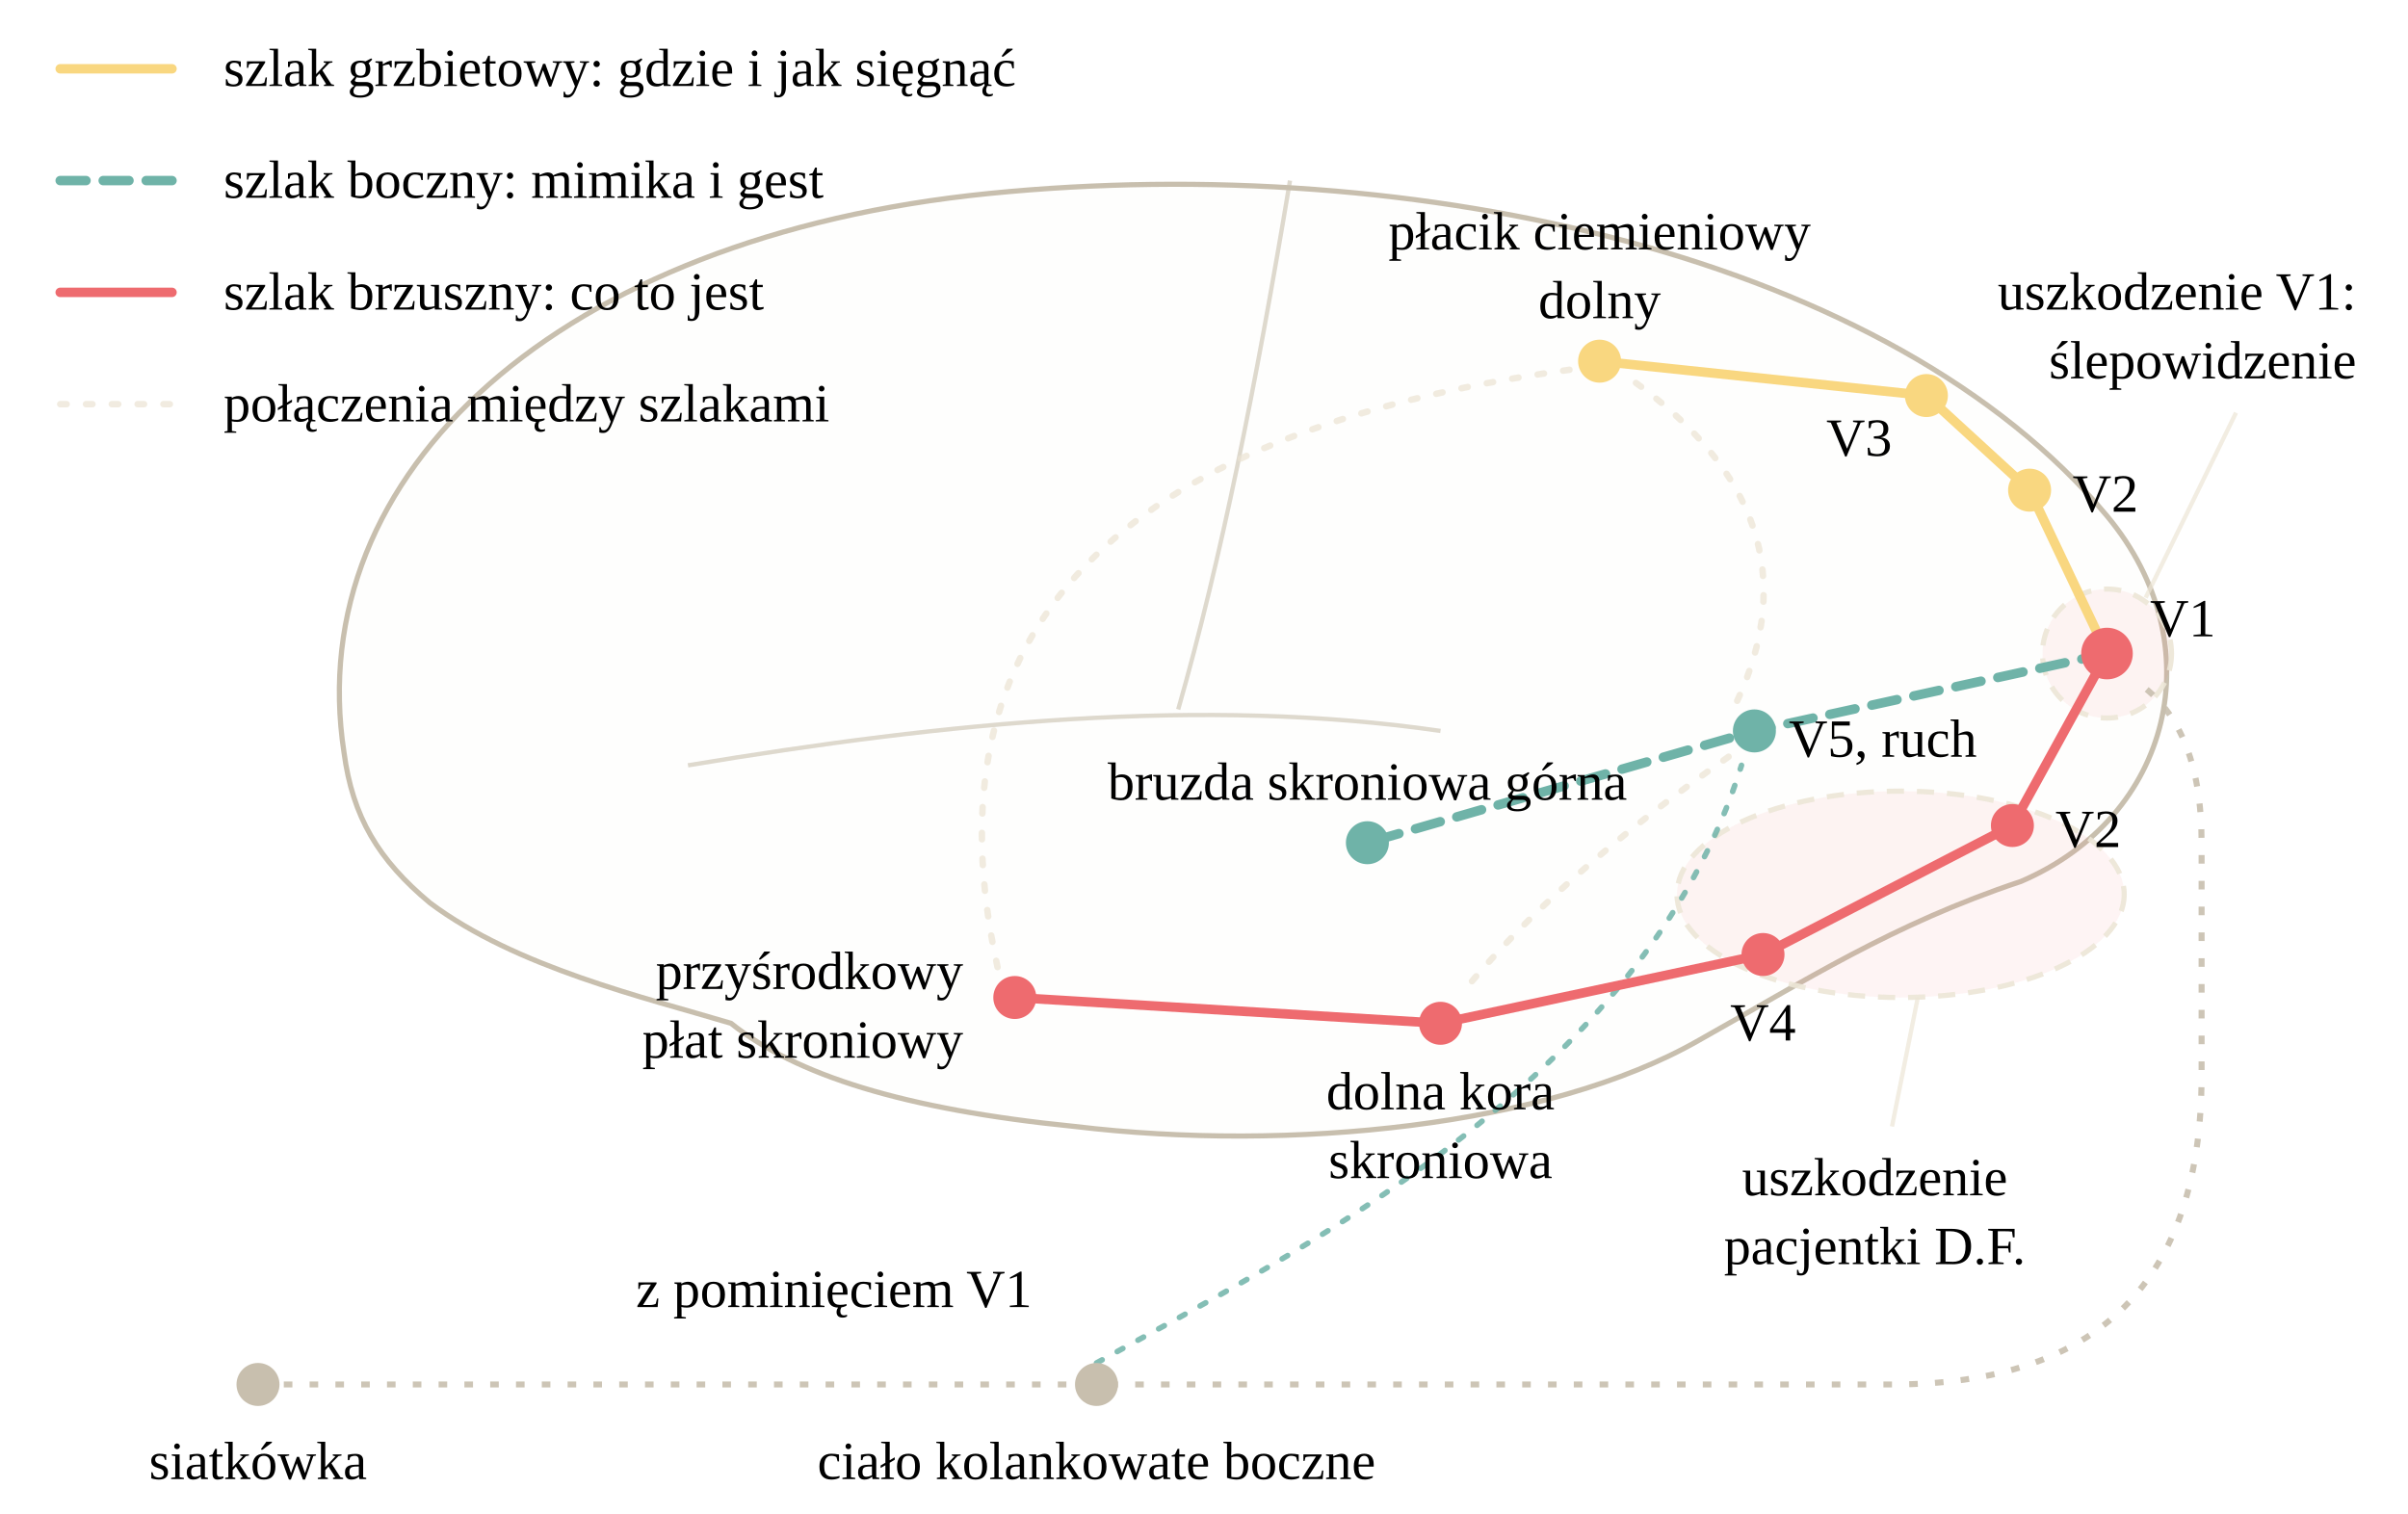
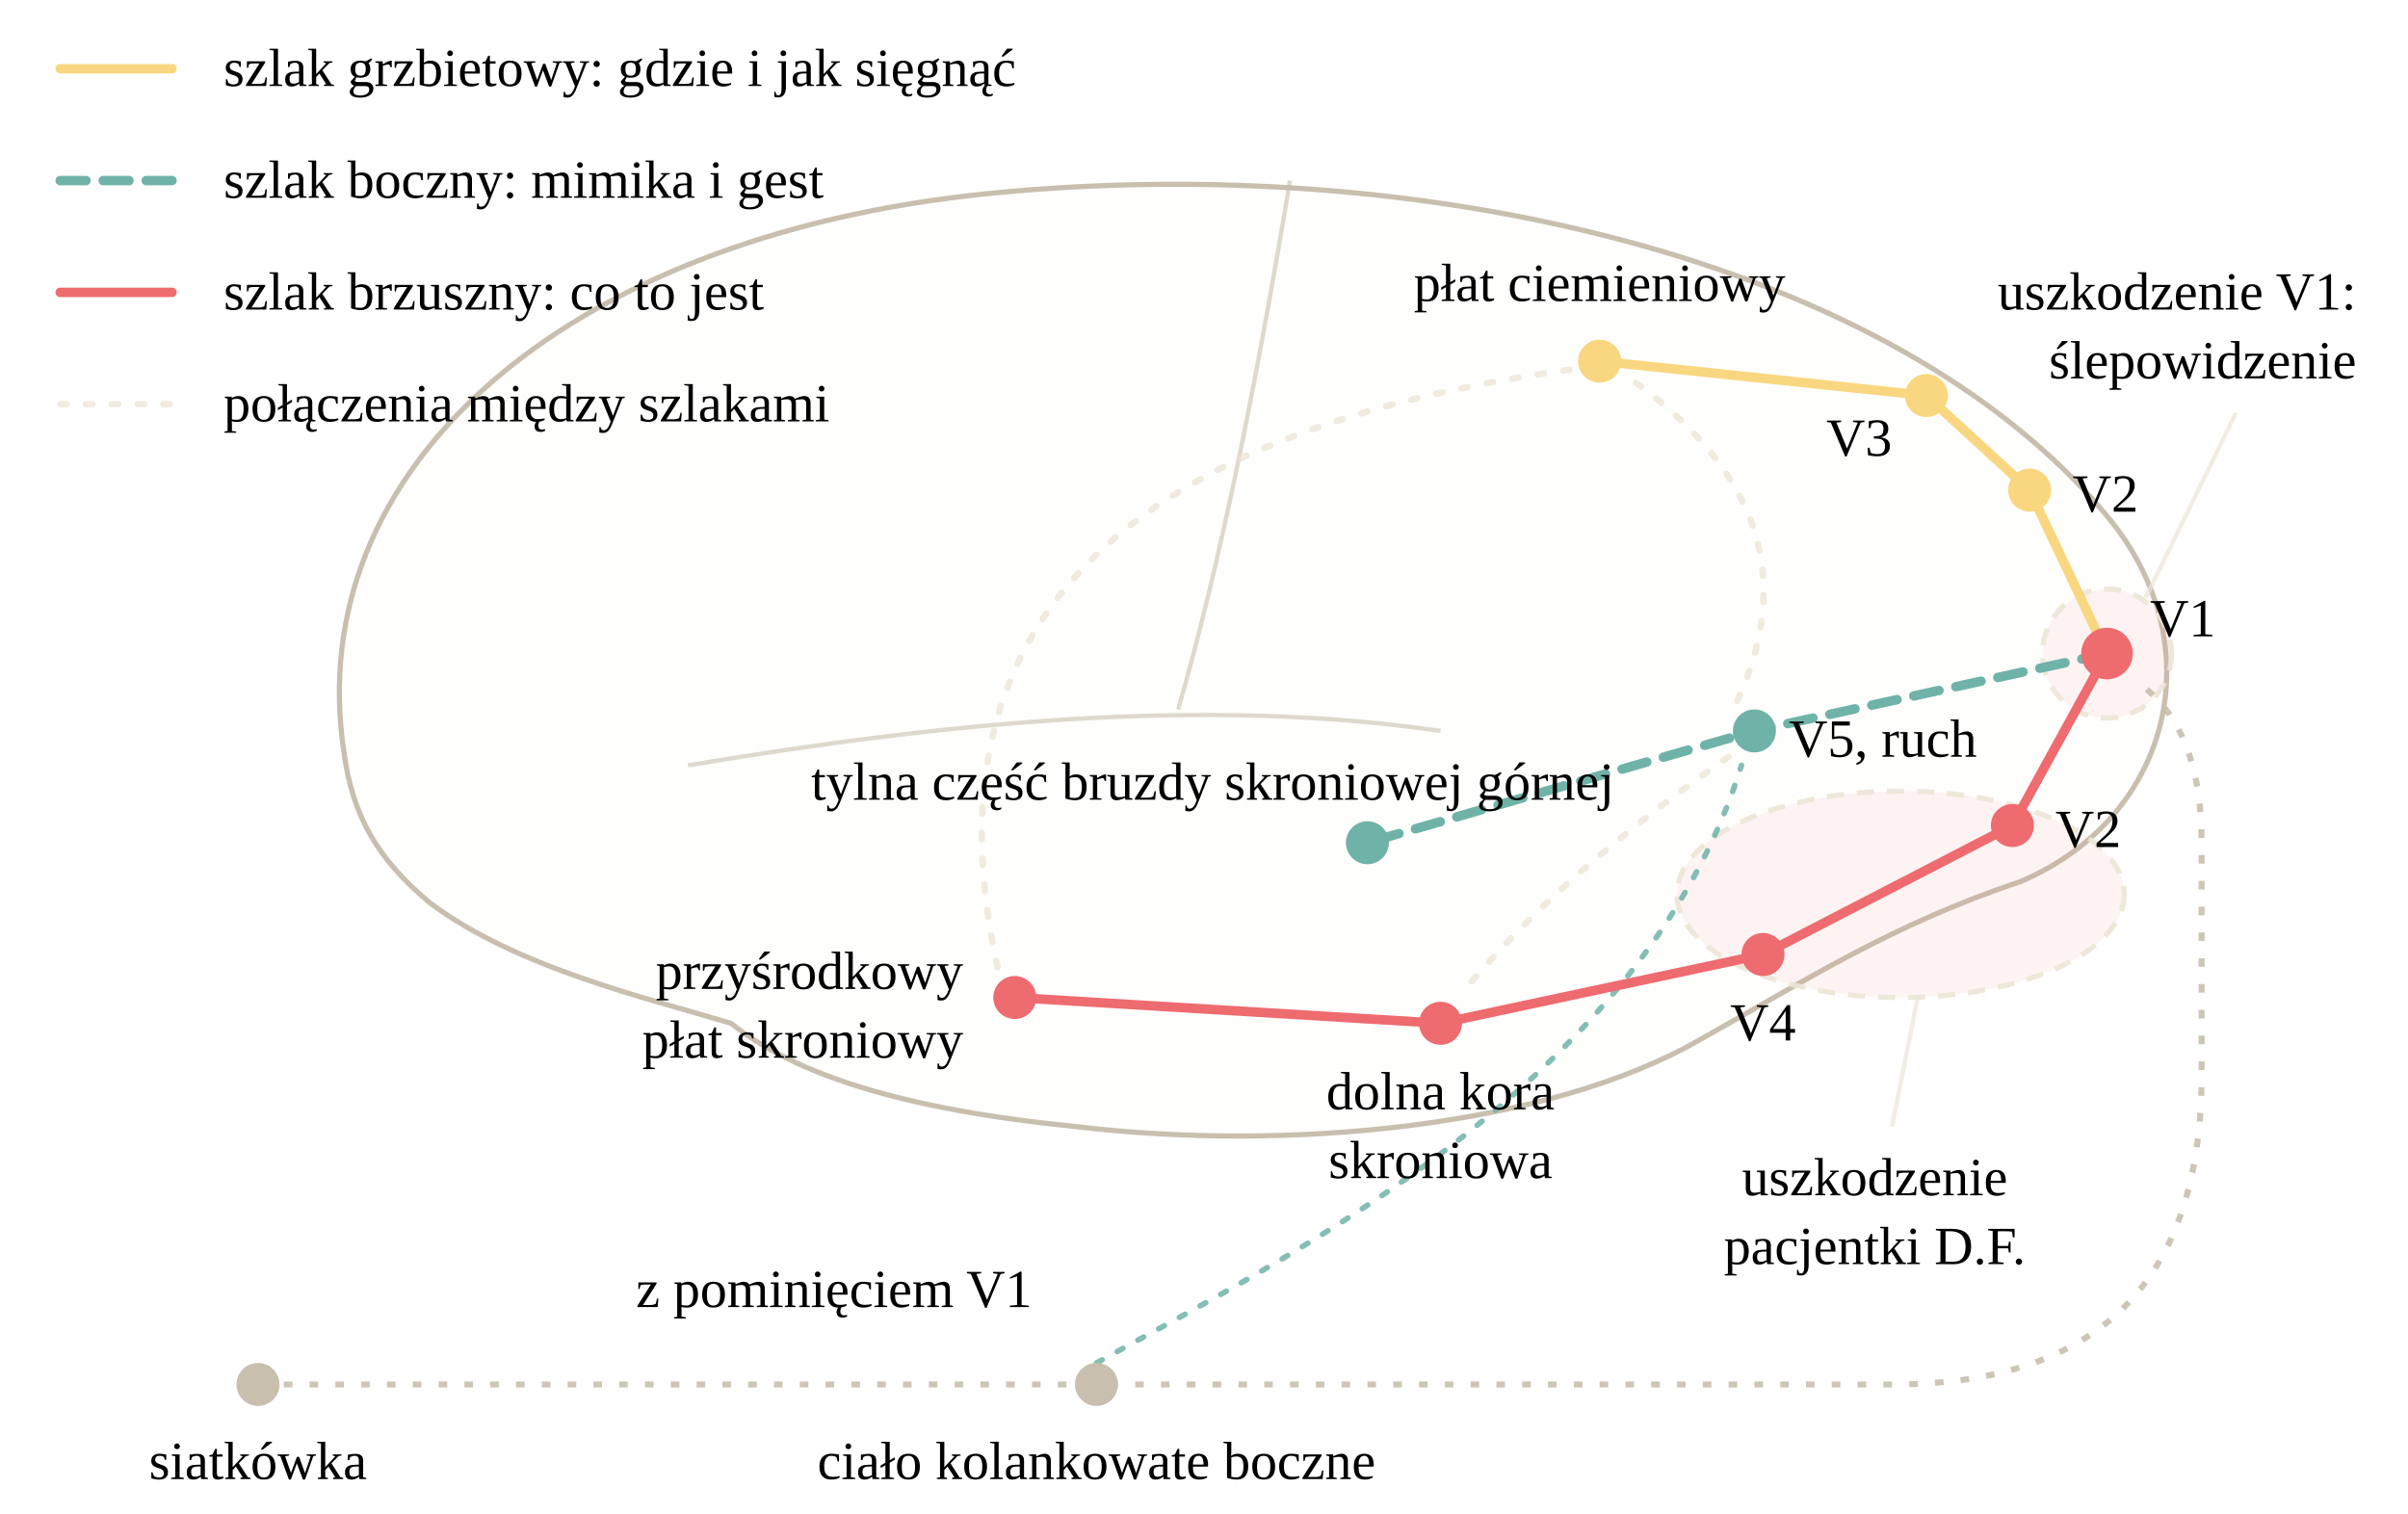
<svg xmlns="http://www.w3.org/2000/svg" viewBox="0 0 560 352" width="100%" role="img" aria-label="Trzy szlaki wzrokowe zaczynają się w V1 i łączą się ze sobą: brzuszny, grzbietowy i boczny" style="display:block">
  <path d="M 80 175 C 70 110, 130 55, 230 45 C 330 35, 440 60, 490 120 C 515 150, 505 190, 470 205 C 440 215, 420 228, 395 242 C 360 262, 300 268, 250 262 C 210 258, 185 250, 170 238 C 150 232, 120 225, 100 210 C 88 200, 82 190, 80 175 Z" fill="rgba(226,221,212,0.05)" stroke="#c8bfae" stroke-width="1.2" />
  <path d="M 160 178 C 220 168, 280 162, 335 170" fill="none" stroke="#c8bfae" stroke-width="1" opacity=".6" />
  <path d="M 300 42 C 292 90, 284 130, 274 165" fill="none" stroke="#c8bfae" stroke-width="1" opacity=".6" />
  <line x1="14" y1="16" x2="40" y2="16" stroke="#f9d780" stroke-width="2.2" stroke-linecap="round" />
  <text class="et" x="52" y="20" font-size="12.5" text-anchor="start">szlak grzbietowy: gdzie i jak sięgnąć</text>
  <line x1="14" y1="42" x2="40" y2="42" stroke="#6fb3a8" stroke-width="2.2" stroke-linecap="round" stroke-dasharray="6 4" />
  <text class="et" x="52" y="46" font-size="12.5" text-anchor="start">szlak boczny: mimika i gest</text>
  <line x1="14" y1="68" x2="40" y2="68" stroke="#ee6b6f" stroke-width="2.2" stroke-linecap="round" />
  <text class="et" x="52" y="72" font-size="12.5" text-anchor="start">szlak brzuszny: co to jest</text>
  <line x1="14" y1="94" x2="40" y2="94" stroke="#ebe3d3" stroke-width="1.5" stroke-dasharray="1.5 4.5" stroke-linecap="round" opacity=".7" />
  <text class="et" x="52" y="98" font-size="12.5" text-anchor="start">połączenia między szlakami</text>
  <ellipse cx="442" cy="208" rx="52" ry="24" fill="rgba(238,107,111,0.08)" stroke="#ece5d6" stroke-width="1.2" stroke-dasharray="4 3" opacity=".9" />
  <circle cx="490" cy="152" r="15" fill="rgba(238,107,111,0.08)" stroke="#ece5d6" stroke-width="1.2" stroke-dasharray="4 3" opacity=".9" />
  <path d="M 404 163 Q 424 120 379 88" fill="none" stroke="#ebe3d3" stroke-width="1.5" stroke-dasharray="1.5 4.5" stroke-linecap="round" opacity=".7" />
  <path d="M 402 176 Q 362 204 340 231" fill="none" stroke="#ebe3d3" stroke-width="1.5" stroke-dasharray="1.5 4.5" stroke-linecap="round" opacity=".7" />
  <path d="M 365 86 Q 206 108 232 225" fill="none" stroke="#ebe3d3" stroke-width="1.5" stroke-dasharray="1.5 4.5" stroke-linecap="round" opacity=".7" />
  <path d="M 255 317 C 300 292, 382 252, 405 178" fill="none" stroke="#6fb3a8" stroke-width="1.3" stroke-dasharray="1.5 4" stroke-linecap="round" opacity=".85" />
  <path d="M 490 152 L 468 192 L 410 222 L 335 238 L 236 232" fill="none" stroke="#ee6b6f" stroke-width="2.2" stroke-linecap="round" stroke-linejoin="round" />
  <path d="M 490 152 L 472 114 L 448 92 L 372 84" fill="none" stroke="#f9d780" stroke-width="2.2" stroke-linecap="round" stroke-linejoin="round" />
  <path d="M 490 152 L 408 170 L 318 196" fill="none" stroke="#6fb3a8" stroke-width="2.2" stroke-linecap="round" stroke-linejoin="round" stroke-dasharray="6 4" />
  <circle cx="490" cy="152" r="6" fill="#ee6b6f" />
  <text class="et" x="500" y="148" font-size="12.5" text-anchor="start">V1</text>
  <circle cx="468" cy="192" r="5" fill="#ee6b6f" />
  <text class="et" x="478" y="197" font-size="12.5" text-anchor="start">V2</text>
  <circle cx="410" cy="222" r="5" fill="#ee6b6f" />
  <text class="et" x="410" y="242" font-size="12.5" text-anchor="middle">V4</text>
  <circle cx="335" cy="238" r="5" fill="#ee6b6f" />
  <text class="et" x="335" y="258" font-size="12.5" text-anchor="middle">dolna kora</text>
  <text class="et" x="335" y="274" font-size="12.5" text-anchor="middle">skroniowa</text>
  <circle cx="236" cy="232" r="5" fill="#ee6b6f" />
  <text class="et" x="224" y="230" font-size="12.5" text-anchor="end">przyśrodkowy</text>
  <text class="et" x="224" y="246" font-size="12.5" text-anchor="end">płat skroniowy</text>
  <circle cx="472" cy="114" r="5" fill="#f9d780" />
  <text class="et" x="482" y="119" font-size="12.5" text-anchor="start">V2</text>
  <circle cx="448" cy="92" r="5" fill="#f9d780" />
  <text class="et" x="440" y="106" font-size="12.5" text-anchor="end">V3</text>
  <circle cx="372" cy="84" r="5" fill="#f9d780" />
-   <text class="et" x="372" y="58" font-size="12.5" text-anchor="middle">płacik ciemieniowy</text>
-   <text class="et" x="372" y="74" font-size="12.5" text-anchor="middle">dolny</text>
+   <text class="et" x="372" y="70" font-size="12.5" text-anchor="middle">płat ciemieniowy</text>
  <circle cx="408" cy="170" r="5" fill="#6fb3a8" />
  <text class="et" x="416" y="176" font-size="12.5" text-anchor="start">V5, ruch</text>
  <circle cx="318" cy="196" r="5" fill="#6fb3a8" />
-   <text class="et" x="318" y="186" font-size="12.5" text-anchor="middle">bruzda skroniowa górna</text>
+   <text class="et" x="282" y="186" font-size="12.5" text-anchor="middle">tylna część bruzdy skroniowej górnej</text>
  <line x1="446" y1="232" x2="440" y2="262" stroke="#ece5d6" stroke-width="1" opacity=".7" />
  <text class="et" x="436" y="278" font-size="12.5" text-anchor="middle">uszkodzenie</text>
  <text class="et" x="436" y="294" font-size="12.5" text-anchor="middle">pacjentki D.F.</text>
  <line x1="499" y1="139" x2="520" y2="96" stroke="#ece5d6" stroke-width="1" opacity=".7" />
  <text class="et" x="548" y="72" font-size="12.5" text-anchor="end">uszkodzenie V1:</text>
  <text class="et" x="548" y="88" font-size="12.5" text-anchor="end">ślepowidzenie</text>
  <text class="et" x="240" y="304" font-size="12.5" text-anchor="end">z pominięciem V1</text>
  <path d="M 60 322 L 440 322 Q 512 322 512 250 L 512 196 Q 512 168 496 158" fill="none" stroke="#c8bfae" stroke-width="1.4" stroke-dasharray="2 4" opacity=".9" />
  <circle cx="60" cy="322" r="5" fill="#c8bfae" />
  <text class="et" x="60" y="344" font-size="12.5" text-anchor="middle">siatkówka</text>
  <circle cx="255" cy="322" r="5" fill="#c8bfae" />
  <text class="et" x="255" y="344" font-size="12.5" text-anchor="middle">ciało kolankowate boczne</text>
</svg>
